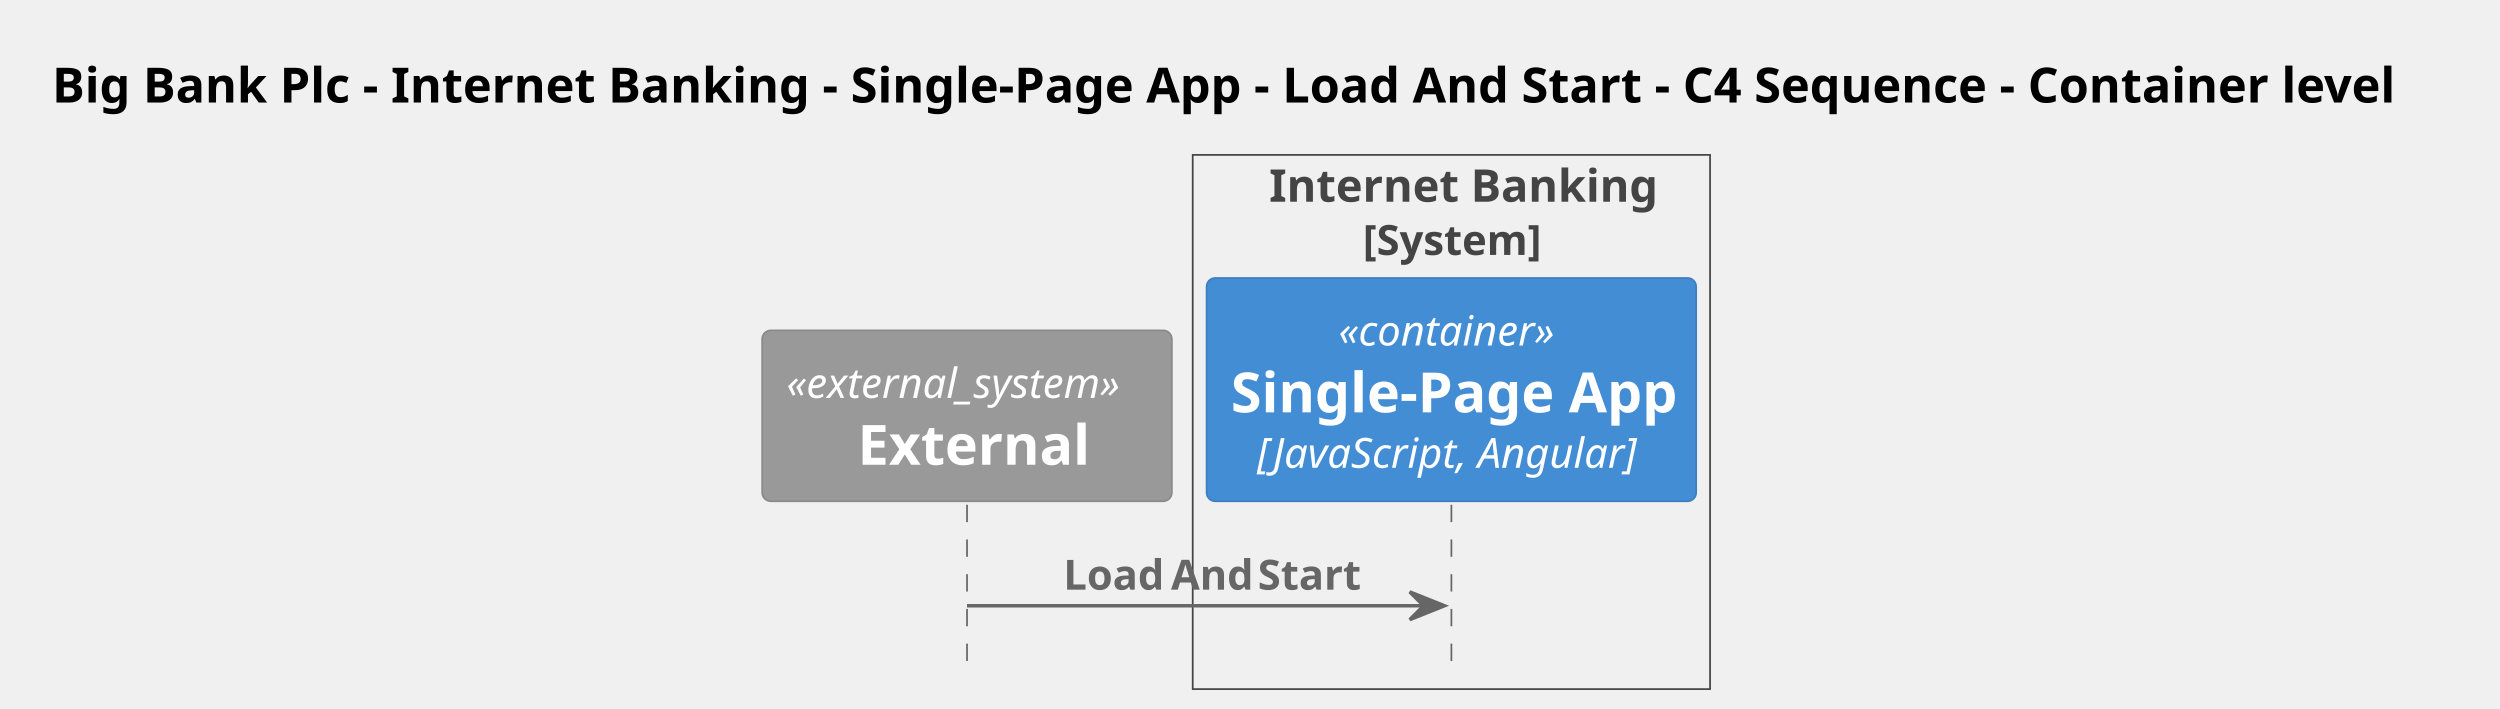
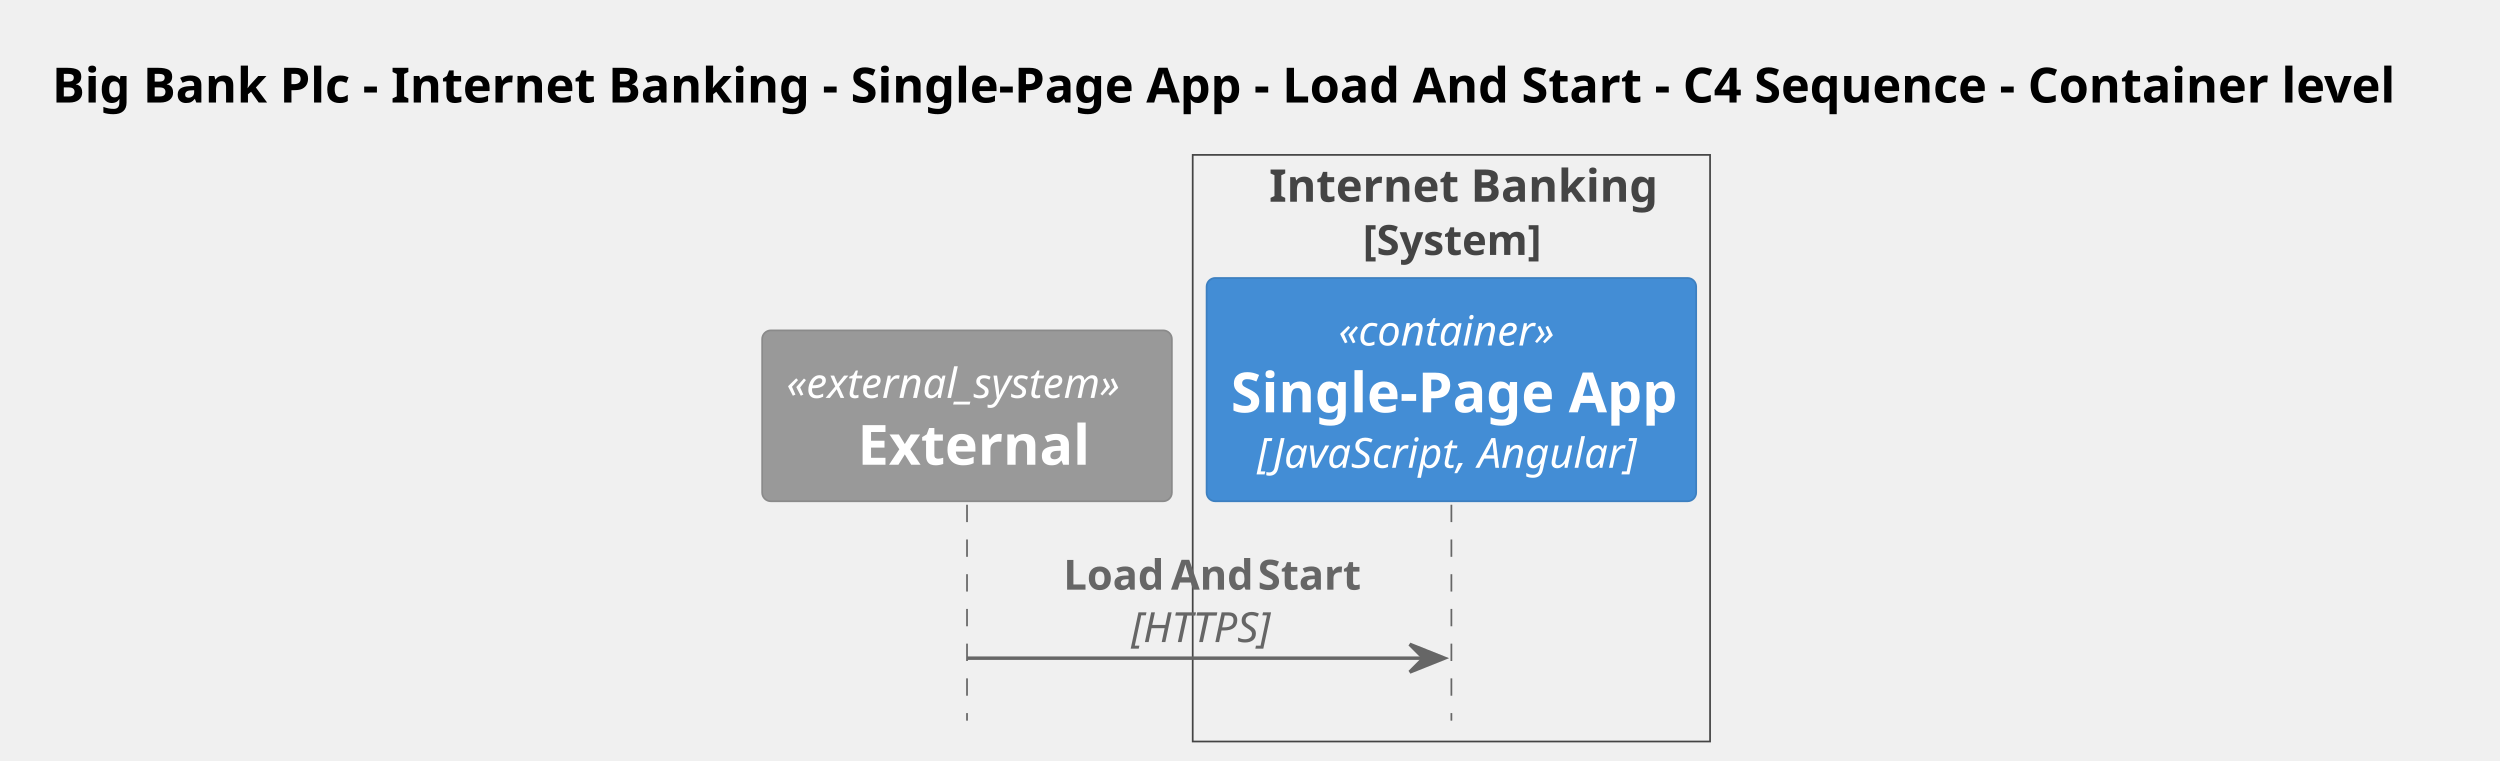
- <svg xmlns="http://www.w3.org/2000/svg" contentStyleType="text/css" height="204px" preserveAspectRatio="none" style="width:720px;height:204px;background:#FFFFFF;" version="1.1" viewBox="0 0 720 204" width="720px" zoomAndPan="magnify">
+ <svg xmlns="http://www.w3.org/2000/svg" contentStyleType="text/css" height="219px" preserveAspectRatio="none" style="width:720px;height:219px;background:#FFFFFF;" version="1.1" viewBox="0 0 720 219" width="720px" zoomAndPan="magnify">
  <defs />
  <g>
-     <rect fill="none" height="153.852" style="stroke:#444444;stroke-width:0.5;" width="149" x="343.5" y="44.609" />
+     <rect fill="none" height="168.945" style="stroke:#444444;stroke-width:0.5;" width="149" x="343.5" y="44.609" />
    <text fill="#444444" font-family="sans-serif" font-size="13" font-weight="bold" lengthAdjust="spacing" textLength="105" x="365.5" y="58.105">Internet Banking</text>
    <text fill="#444444" font-family="sans-serif" font-size="12" font-weight="bold" lengthAdjust="spacing" textLength="51" x="392.5" y="73.418">[System]</text>
    <text fill="#000000" font-family="sans-serif" font-size="14" font-weight="bold" lengthAdjust="spacing" textLength="687" x="15" y="29.533">Big Bank Plc - Internet Banking - Single-Page App - Load And Start - C4 Sequence - Container level</text>
-     <line style="stroke:#666666;stroke-width:0.5;stroke-dasharray:5.0,5.0;" x1="278.5" x2="278.5" y1="145.367" y2="192.461" />
-     <line style="stroke:#666666;stroke-width:0.5;stroke-dasharray:5.0,5.0;" x1="418" x2="418" y1="145.367" y2="192.461" />
+     <line style="stroke:#666666;stroke-width:0.5;stroke-dasharray:5.0,5.0;" x1="278.5" x2="278.5" y1="145.367" y2="207.555" />
+     <line style="stroke:#666666;stroke-width:0.5;stroke-dasharray:5.0,5.0;" x1="418" x2="418" y1="145.367" y2="207.555" />
    <rect fill="#999999" height="49.219" rx="2.5" ry="2.5" style="stroke:#8A8A8A;stroke-width:0.5;" width="118" x="219.5" y="95.148" />
    <text fill="#FFFFFF" font-family="sans-serif" font-size="12" font-style="italic" lengthAdjust="spacing" textLength="104" x="226.5" y="114.606">«external_system»</text>
    <text fill="#FFFFFF" font-family="sans-serif" font-size="16" font-weight="bold" lengthAdjust="spacing" textLength="63" x="247" y="133.852">External</text>
    <rect fill="#438DD5" height="64.312" rx="2.5" ry="2.5" style="stroke:#3C7FC0;stroke-width:0.5;" width="141" x="347.5" y="80.055" />
    <text fill="#FFFFFF" font-family="sans-serif" font-size="12" font-style="italic" lengthAdjust="spacing" textLength="65" x="385.5" y="99.512">«container»</text>
    <text fill="#FFFFFF" font-family="sans-serif" font-size="16" font-weight="bold" lengthAdjust="spacing" textLength="127" x="354.5" y="118.758">Single-Page App</text>
    <text fill="#FFFFFF" font-family="sans-serif" font-size="12" font-style="italic" lengthAdjust="spacing" textLength="112" x="362" y="134.731">[JavaScript, Angular]</text>
-     <polygon fill="#666666" points="406,170.461,416,174.461,406,178.461,410,174.461" style="stroke:#666666;stroke-width:1.0;" />
-     <line style="stroke:#666666;stroke-width:1.0;" x1="278.5" x2="412" y1="174.461" y2="174.461" />
+     <polygon fill="#666666" points="406,185.555,416,189.555,406,193.555,410,189.555" style="stroke:#666666;stroke-width:1.0;" />
+     <line style="stroke:#666666;stroke-width:1.0;" x1="278.5" x2="412" y1="189.555" y2="189.555" />
    <text fill="#666666" font-family="sans-serif" font-size="12" font-weight="bold" lengthAdjust="spacing" textLength="28" x="306.25" y="169.824">Load</text>
    <text fill="#666666" font-family="sans-serif" font-size="12" font-weight="bold" lengthAdjust="spacing" textLength="3" x="334.25" y="169.824"> </text>
    <text fill="#666666" font-family="sans-serif" font-size="12" font-weight="bold" lengthAdjust="spacing" textLength="22" x="337.25" y="169.824">And</text>
    <text fill="#666666" font-family="sans-serif" font-size="12" font-weight="bold" lengthAdjust="spacing" textLength="3" x="359.25" y="169.824"> </text>
    <text fill="#666666" font-family="sans-serif" font-size="12" font-weight="bold" lengthAdjust="spacing" textLength="28" x="362.25" y="169.824">Start</text>
+     <text fill="#666666" font-family="sans-serif" font-size="12" font-style="italic" lengthAdjust="spacing" textLength="45" x="325.75" y="184.918">[HTTPS]</text>
  </g>
</svg>
